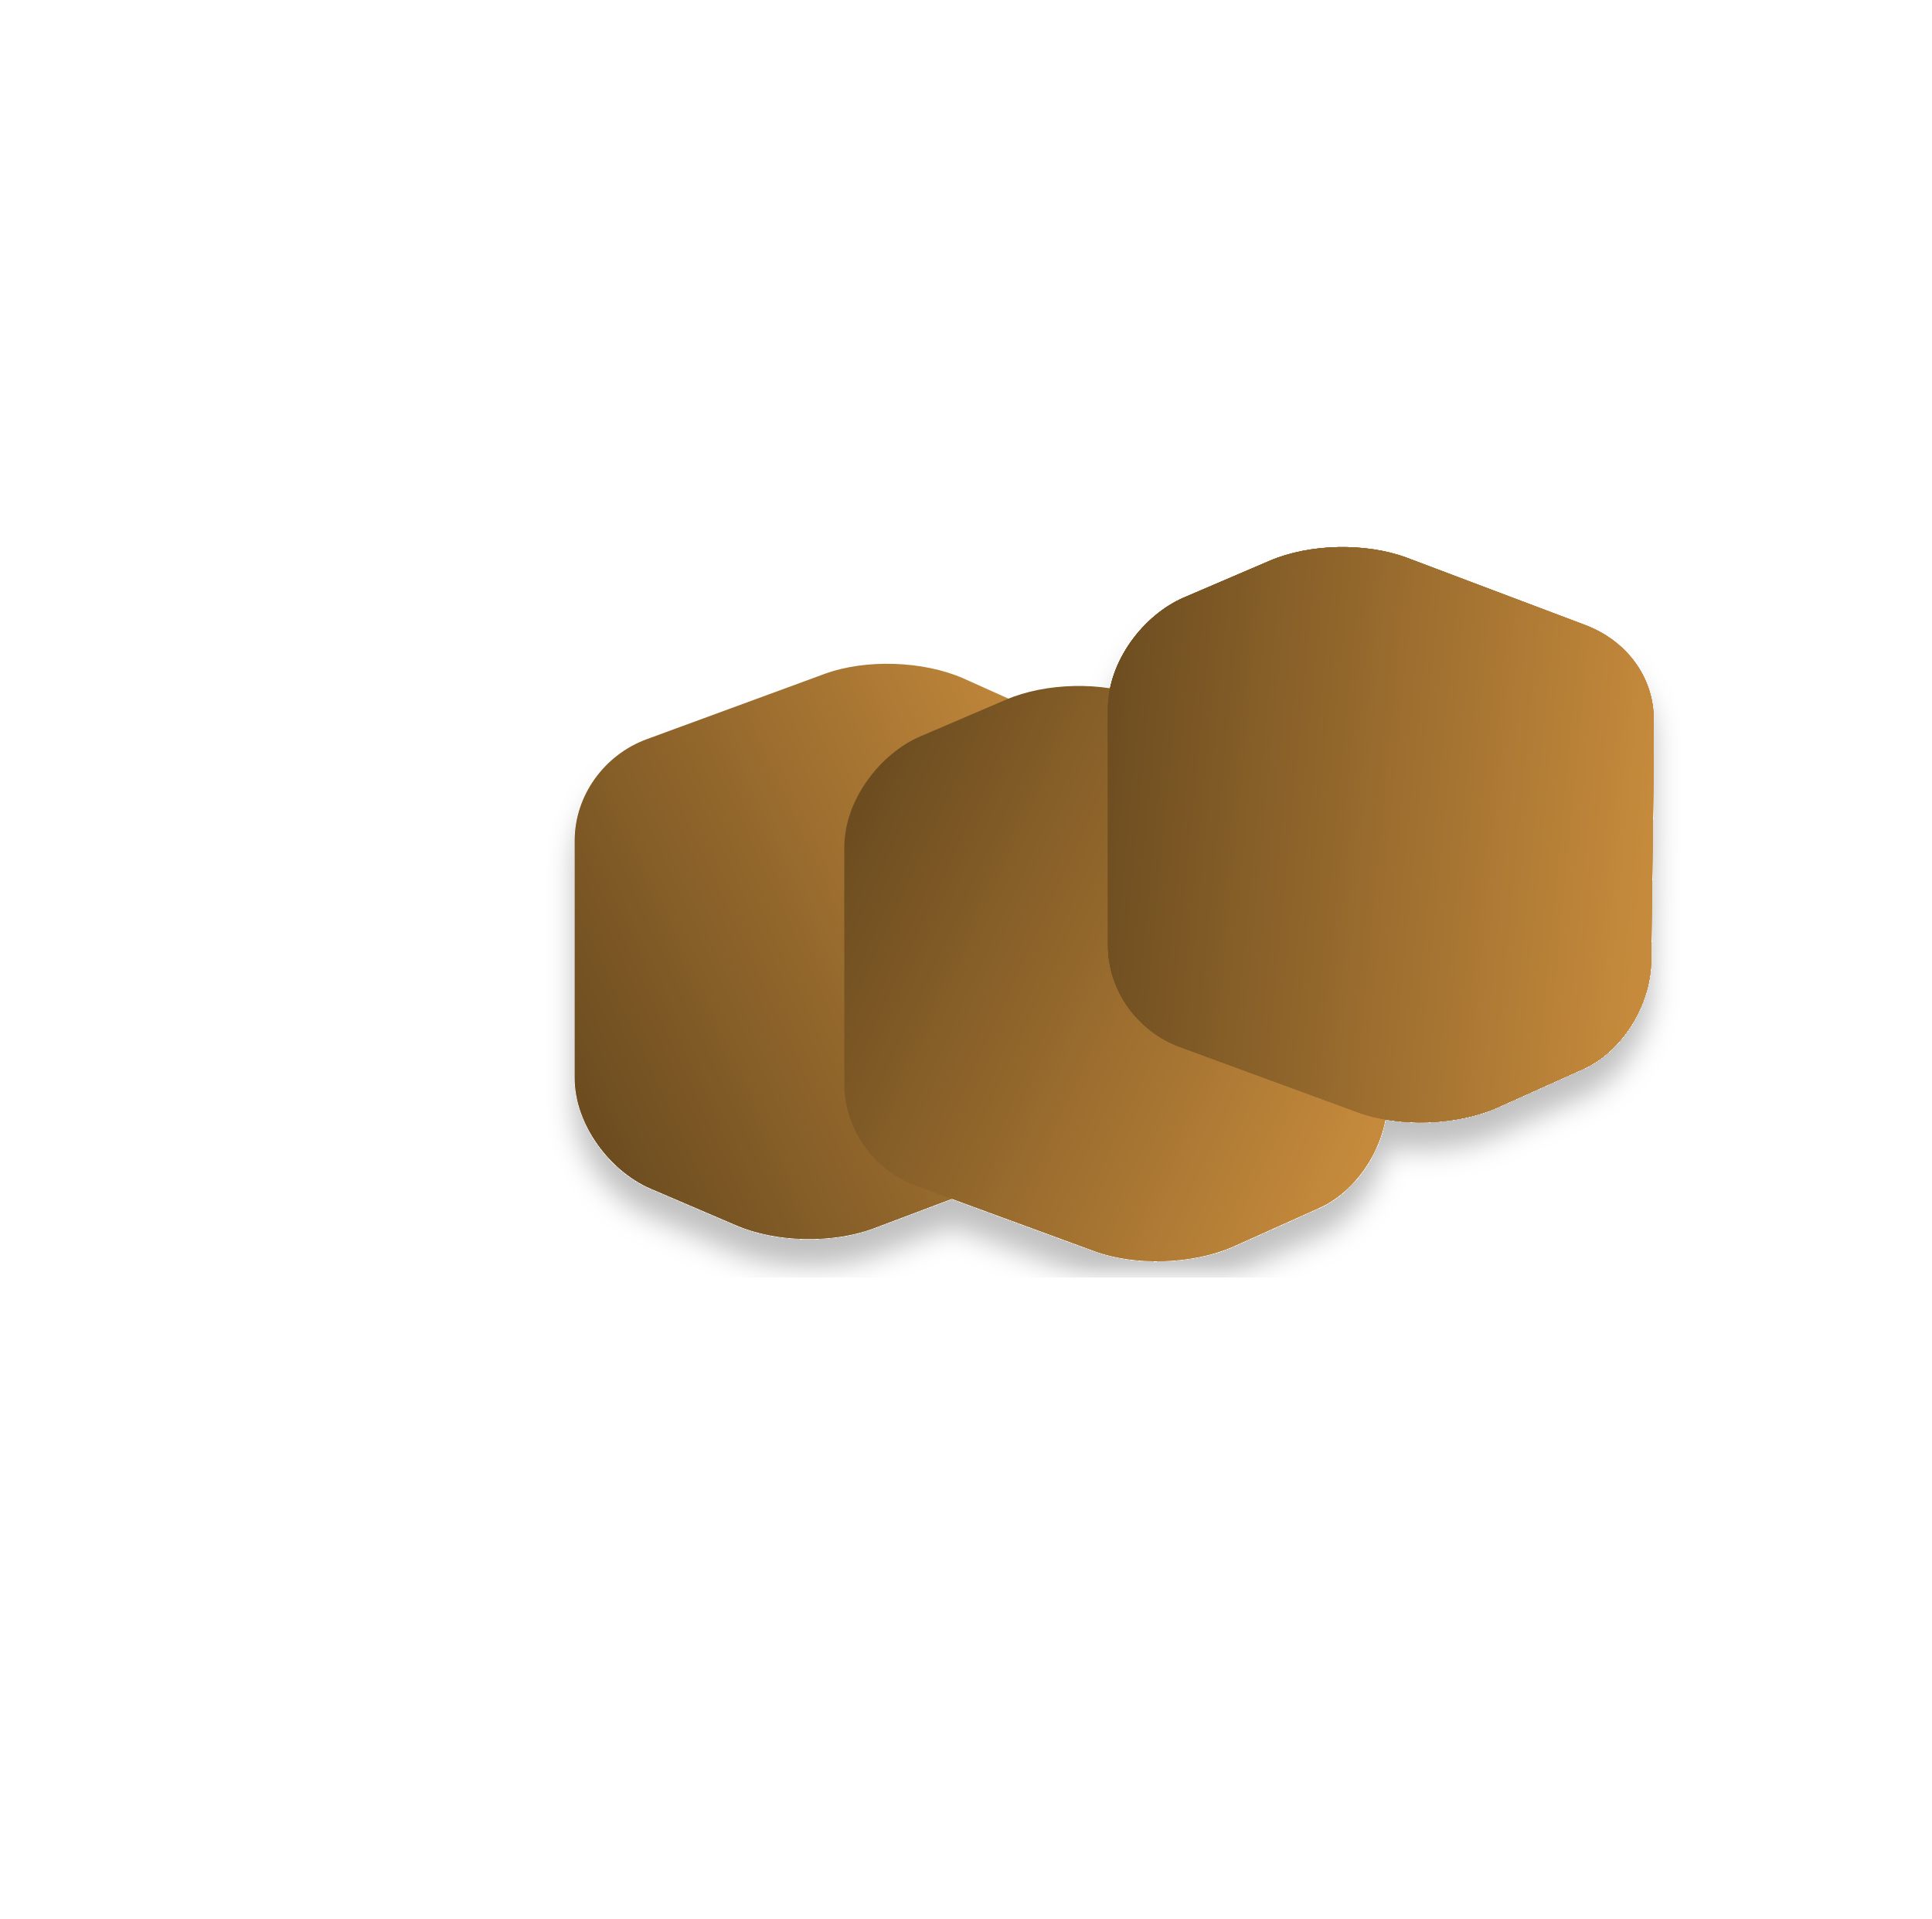
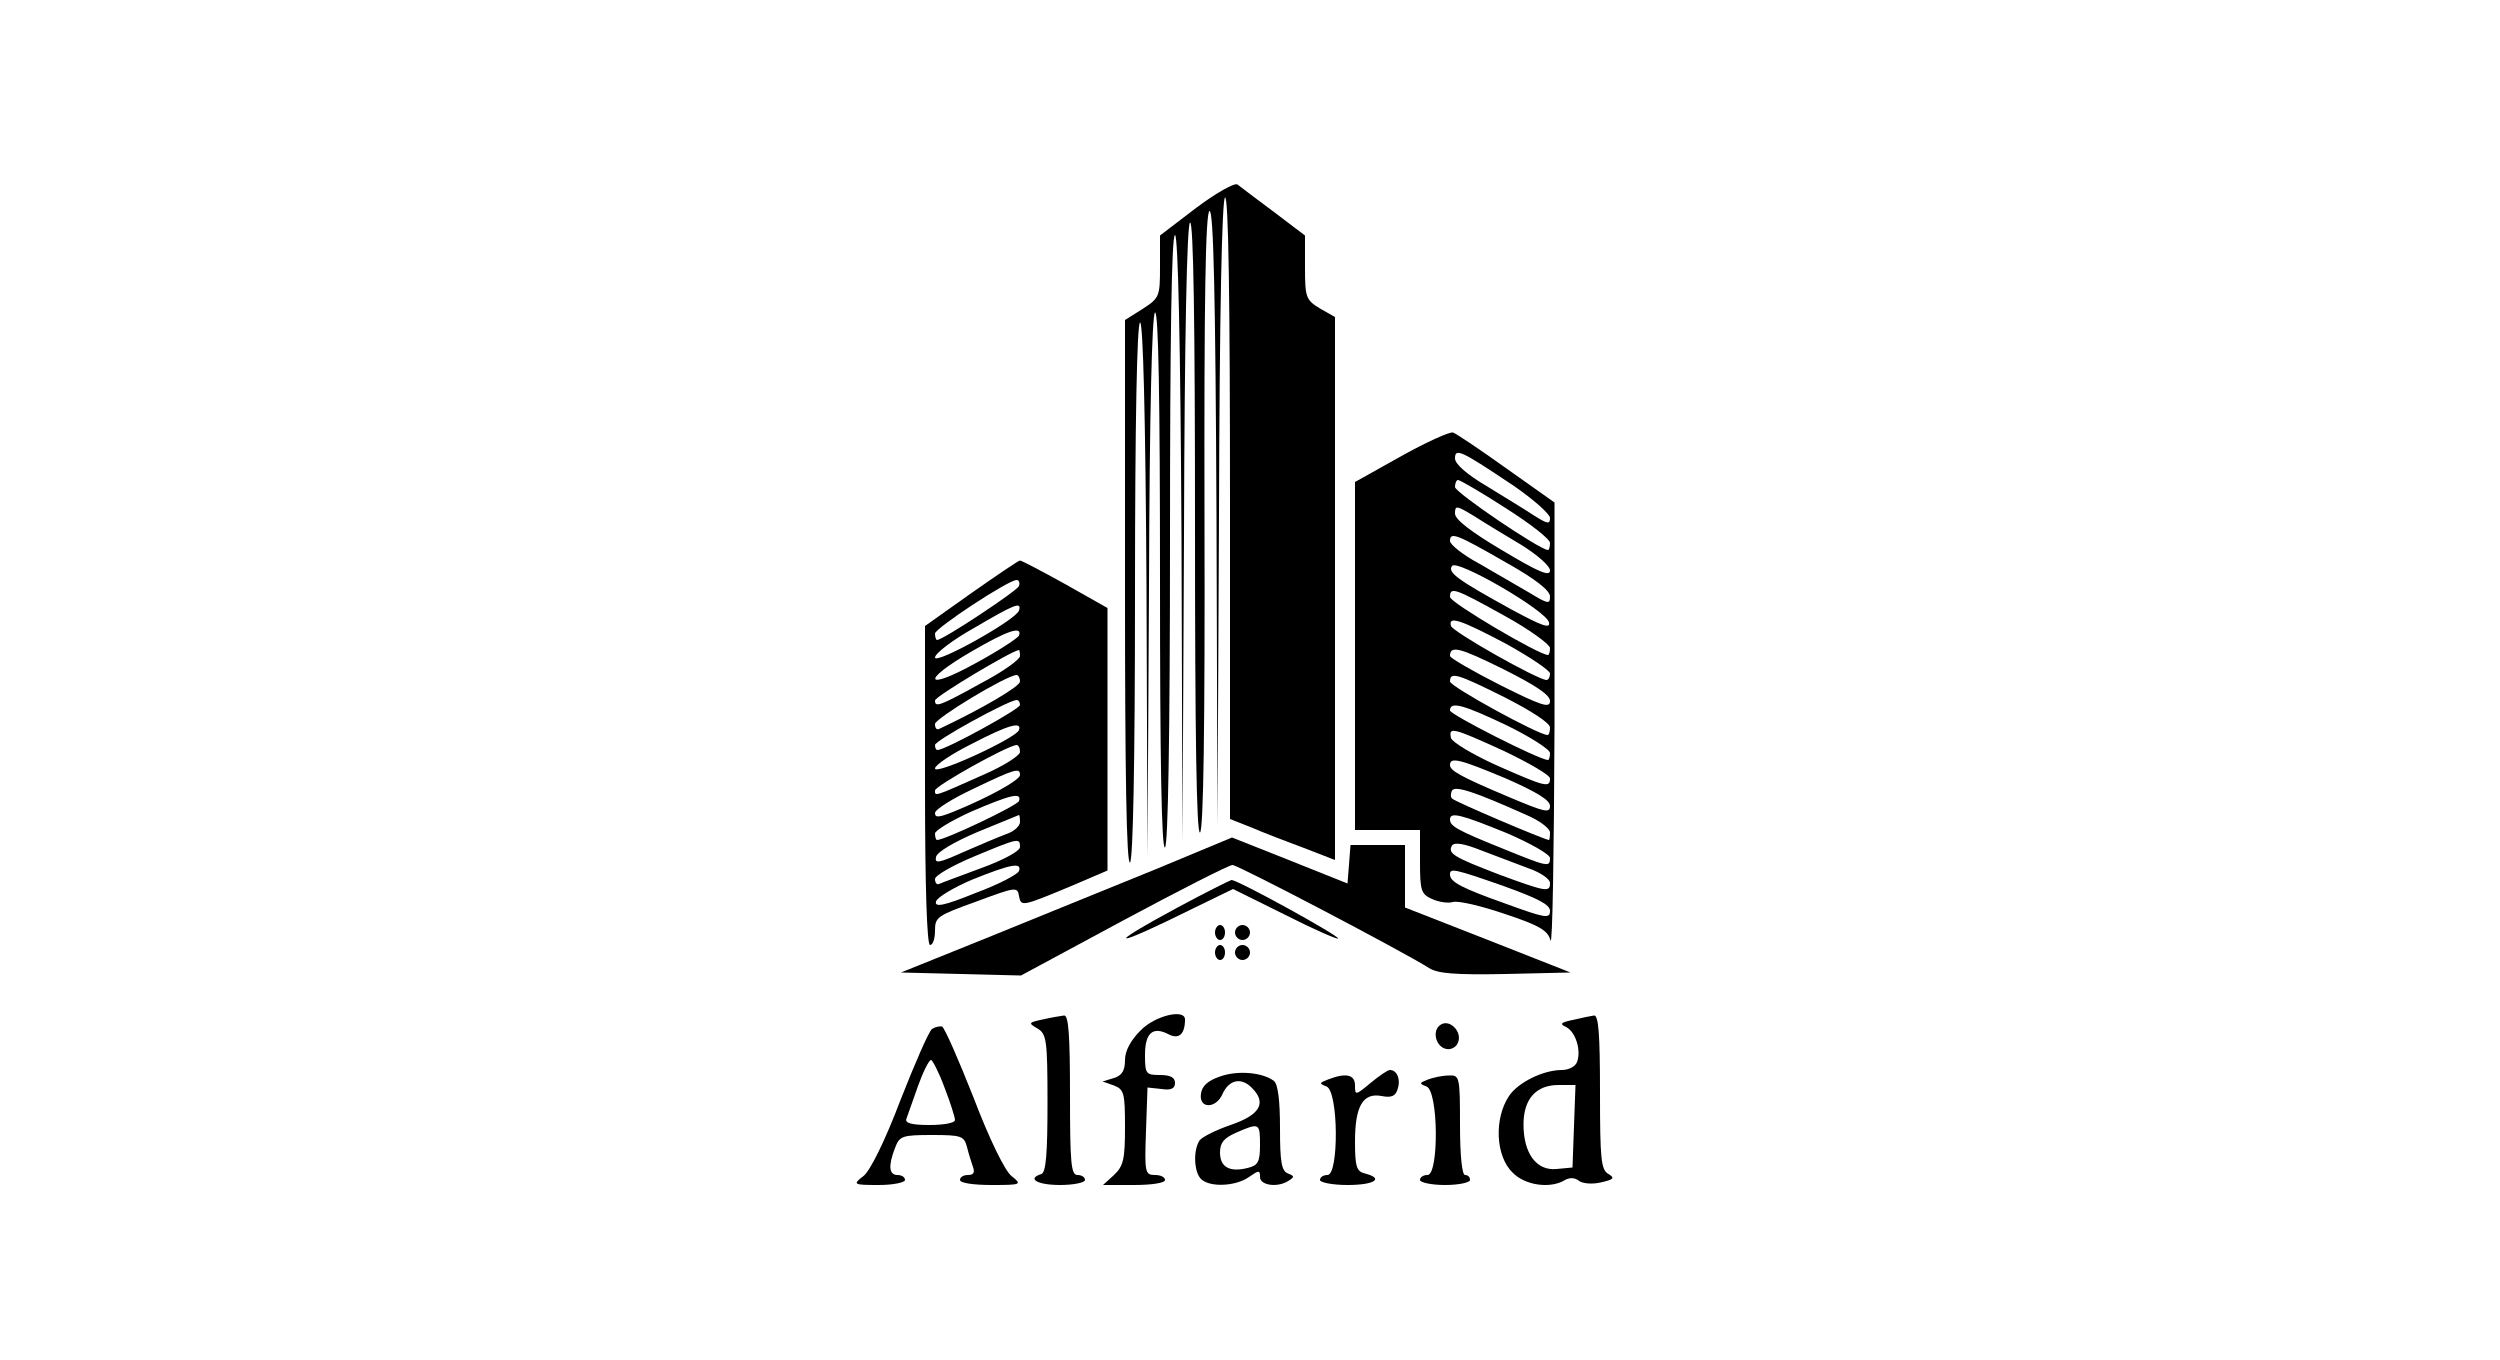
- <svg xmlns="http://www.w3.org/2000/svg" width="287" height="285" viewBox="0 0 287 285" fill="none">
-   <g filter="url(#filter0_d_10_2)">
-     <path d="M166.436 158.499C166.436 164.795 162.339 170.209 156.206 172.498L129.794 182.466C123.661 184.755 115.299 184.571 109.364 182.022L96.636 176.568C90.701 174.019 85.358 167.144 85.358 160.101V124.899C85.358 118.078 89.861 112.082 96.048 109.811L122.46 100.111C128.647 97.841 137.147 98.185 143.023 100.728L155.751 106.447C161.628 108.989 166.064 115.961 166.064 122.804L166.436 158.499Z" fill="url(#paint0_linear_10_2)" />
-     <path d="M206.499 133.681L206.499 127.459C206.499 121.163 202.403 115.749 196.27 113.46L169.858 103.492C163.724 101.203 155.362 101.387 149.427 103.936L136.699 109.39C130.764 111.939 125.421 118.814 125.421 125.857V161.059C125.421 167.88 129.925 173.876 136.112 176.147L162.524 185.847C168.711 188.118 177.211 187.773 183.087 185.231L195.815 179.512C201.692 176.971 206.128 170.001 206.128 163.158L206.499 133.681Z" fill="url(#paint1_linear_10_2)" />
-     <path d="M245.666 113.048L245.666 106.826C245.666 100.53 241.57 95.116 235.437 92.827L209.025 82.859C202.891 80.57 194.529 80.754 188.594 83.303L175.866 88.757C169.931 91.306 164.588 98.181 164.588 105.224V140.426C164.588 147.247 169.092 153.243 175.279 155.514L201.691 165.214C207.878 167.485 216.378 167.14 222.254 164.598L234.982 158.879C240.859 156.338 245.295 149.368 245.295 142.525L245.666 113.048Z" fill="url(#paint2_linear_10_2)" />
-     <path d="M245.666 113.048L245.295 142.525C245.295 149.368 240.859 156.338 234.982 158.879L222.254 164.598C216.378 167.14 207.878 167.485 201.691 165.214L175.279 155.514C169.092 153.243 164.588 147.247 164.588 140.426V105.224C164.588 98.181 169.931 91.306 175.866 88.757L188.594 83.303C194.529 80.754 202.891 80.57 209.025 82.859L235.437 92.827C241.57 95.116 245.666 100.53 245.666 106.826L245.666 113.048Z" fill="url(#paint3_linear_10_2)" />
-     <path d="M245.666 113.048L245.295 142.525C245.295 149.368 240.859 156.338 234.982 158.879L222.254 164.598C216.378 167.14 207.878 167.485 201.691 165.214L175.279 155.514C169.092 153.243 164.588 147.247 164.588 140.426V105.224C164.588 98.181 169.931 91.306 175.866 88.757L188.594 83.303C194.529 80.754 202.891 80.57 209.025 82.859L235.437 92.827C241.57 95.116 245.666 100.53 245.666 106.826V113.048Z" fill="url(#paint4_linear_10_2)" />
-     <path d="M245.666 113.048L245.295 142.525C245.295 149.368 240.859 156.338 234.982 158.879L222.254 164.598C216.378 167.14 207.878 167.485 201.691 165.214L175.279 155.514C169.092 153.243 164.588 147.247 164.588 140.426V105.224C164.588 98.181 169.931 91.306 175.866 88.757L188.594 83.303C194.529 80.754 202.891 80.57 209.025 82.859L235.437 92.827C241.57 95.116 245.666 100.53 245.666 106.826V113.048Z" fill="url(#paint5_linear_10_2)" />
+ <svg xmlns="http://www.w3.org/2000/svg" version="1.0" width="500pt" height="272pt" viewBox="0 0 500 272" preserveAspectRatio="xMidYMid meet">
+   <g transform="translate(0,272) scale(0.1,-0.1)" fill="#000000" stroke="none">
+     <path d="M2392 2304 l-72 -55 0 -62 c0 -60 -1 -63 -35 -85 l-35 -22 0 -546 c0 -361 3 -543 10 -539 6 4 10 195 10 540 0 342 4 536 10 540 6 4 11 -180 13 -532 l2 -538 3 542 c1 348 6 544 12 548 7 4 10 -177 10 -535 0 -358 3 -539 10 -535 6 4 10 220 10 616 0 396 3 609 10 609 6 0 11 -214 13 -607 l2 -608 3 617 c1 398 6 619 12 623 7 4 10 -202 10 -610 0 -415 3 -614 10 -610 7 4 10 215 9 623 -1 442 2 617 10 620 8 3 12 -169 14 -615 l2 -618 3 627 c1 404 6 629 12 633 7 4 10 -205 10 -618 l0 -625 43 -17 c23 -10 70 -28 105 -41 l62 -24 0 543 0 543 -30 17 c-28 17 -30 22 -30 82 l0 64 -62 47 c-35 26 -68 51 -73 55 -6 4 -43 -17 -83 -47z" />
+     <path d="M2803 1808 l-93 -52 0 -348 0 -348 65 0 65 0 0 -63 c0 -58 2 -65 24 -75 13 -6 32 -9 42 -6 11 3 57 -8 104 -24 69 -23 86 -33 91 -53 4 -13 7 179 8 426 l0 450 -96 68 c-53 38 -101 70 -107 72 -6 2 -53 -19 -103 -47z m225 -60 c39 -27 72 -56 72 -64 0 -13 -5 -12 -32 5 -18 12 -61 38 -95 59 -39 23 -63 44 -63 55 0 22 12 16 118 -55z m-17 -44 c49 -31 89 -62 89 -70 0 -8 -2 -14 -4 -14 -16 0 -186 115 -186 126 0 8 3 14 6 14 4 0 47 -25 95 -56z m32 -74 c32 -20 57 -42 57 -51 0 -13 -23 -3 -95 40 -64 38 -95 62 -95 74 0 17 3 16 38 -5 20 -13 63 -39 95 -58z m-31 -35 c59 -33 88 -56 88 -68 0 -16 -4 -15 -42 8 -24 14 -69 40 -100 58 -32 17 -58 38 -58 45 0 19 13 14 112 -43z m86 -120 c3 -13 -14 -7 -75 26 -109 60 -128 74 -119 87 9 15 190 -90 194 -113z m-90 14 c51 -28 92 -58 92 -65 0 -8 -2 -14 -4 -14 -18 0 -196 105 -196 116 0 21 9 18 108 -37z m3 -56 c49 -27 89 -54 89 -60 0 -7 -3 -13 -7 -13 -19 1 -187 96 -191 108 -6 21 18 13 109 -35z m89 -115 c0 -15 -16 -10 -100 32 -55 28 -100 54 -100 58 0 22 19 17 106 -26 66 -33 94 -52 94 -64z m-90 7 c53 -27 90 -51 90 -60 0 -8 -2 -15 -5 -15 -18 0 -195 97 -195 107 0 20 14 16 110 -32z m4 -56 c47 -23 86 -48 86 -55 0 -8 -2 -14 -4 -14 -17 0 -196 91 -196 99 0 19 26 12 114 -30z m-6 -51 c50 -24 92 -48 92 -55 0 -19 -9 -17 -106 26 -49 22 -90 47 -92 55 -5 23 3 21 106 -26z m4 -55 c61 -27 88 -43 88 -55 0 -15 -11 -12 -80 17 -102 43 -120 54 -120 65 0 17 21 11 112 -27z m41 -73 c26 -11 47 -27 47 -35 0 -8 -1 -15 -2 -15 -8 0 -189 77 -194 83 -3 3 -3 10 0 16 7 10 44 -2 149 -49z m-40 -36 c49 -21 87 -43 87 -50 0 -19 -4 -18 -95 19 -92 37 -105 45 -105 58 0 16 22 10 113 -27z m45 -71 c23 -8 42 -21 42 -29 0 -19 -7 -18 -102 17 -91 35 -103 42 -94 58 5 7 24 4 59 -10 29 -11 71 -27 95 -36z m-51 -35 c69 -25 93 -37 93 -50 0 -16 -10 -14 -87 14 -90 32 -113 44 -113 59 0 13 7 12 107 -23z" />
+     <path d="M1943 1534 l-93 -66 0 -319 c0 -206 4 -319 10 -319 6 0 10 13 10 29 0 27 5 30 83 58 78 29 82 30 85 11 4 -22 6 -21 107 21 l70 30 0 263 0 262 -85 48 c-47 26 -87 47 -90 47 -3 0 -47 -30 -97 -65z m95 14 c-4 -10 -152 -108 -164 -108 -2 0 -4 6 -4 13 1 11 145 106 163 107 5 0 7 -5 5 -12z m0 -49 c-6 -19 -168 -109 -168 -94 0 8 35 35 78 59 80 47 96 54 90 35z m0 -50 c-2 -5 -40 -30 -86 -55 -103 -57 -111 -36 -9 23 72 42 102 52 95 32z m2 -41 c0 -7 -35 -32 -79 -55 -83 -46 -91 -48 -91 -34 0 8 154 100 168 101 1 0 2 -6 2 -12z m0 -51 c0 -10 -77 -55 -162 -95 -5 -2 -8 2 -8 10 0 11 142 97 163 98 4 0 7 -6 7 -13z m0 -47 c0 -8 -149 -90 -165 -90 -3 0 -5 4 -5 10 0 9 144 88 163 90 4 0 7 -4 7 -10z m-2 -50 c-5 -16 -168 -91 -168 -77 0 7 33 29 73 49 73 38 101 46 95 28z m2 -44 c0 -7 -33 -28 -72 -45 -101 -45 -98 -44 -98 -32 0 9 143 89 163 91 4 0 7 -6 7 -14z m0 -46 c0 -10 -61 -44 -132 -73 -30 -12 -38 -13 -38 -3 0 7 35 29 78 49 83 40 92 42 92 27z m-2 -52 c-3 -9 -148 -78 -164 -78 -2 0 -4 6 -4 13 0 6 33 26 73 44 79 34 101 39 95 21z m2 -42 c0 -8 -12 -19 -27 -24 -16 -6 -54 -22 -86 -36 -49 -22 -58 -24 -55 -10 2 10 36 30 83 50 44 18 81 33 83 34 1 0 2 -6 2 -14z m0 -50 c0 -8 -33 -26 -77 -42 -43 -16 -81 -30 -85 -32 -4 -2 -8 2 -8 10 0 7 35 27 78 45 89 37 92 38 92 19z m-2 -48 c-3 -7 -41 -27 -87 -44 -64 -26 -82 -29 -79 -17 2 8 35 28 73 44 77 31 99 35 93 17z" />
+     <path d="M2315 983 c-83 -34 -232 -94 -332 -135 l-181 -73 120 -3 120 -3 206 111 c112 60 210 110 217 110 11 0 341 -173 393 -206 17 -11 52 -14 153 -12 l130 3 -165 65 -166 65 0 63 0 62 -54 0 -55 0 -3 -39 -3 -38 -115 46 -116 46 -149 -62z" />
+     <path d="M2357 906 c-154 -83 -134 -84 33 -1 l76 37 103 -51 c57 -29 105 -50 107 -48 5 4 -200 117 -213 117 -4 -1 -52 -25 -106 -54z" />
+     <path d="M2430 855 c0 -8 5 -15 10 -15 6 0 10 7 10 15 0 8 -4 15 -10 15 -5 0 -10 -7 -10 -15z" />
+     <path d="M2470 855 c0 -8 7 -15 15 -15 8 0 15 7 15 15 0 8 -7 15 -15 15 -8 0 -15 -7 -15 -15z" />
+     <path d="M2430 815 c0 -8 5 -15 10 -15 6 0 10 7 10 15 0 8 -4 15 -10 15 -5 0 -10 -7 -10 -15z" />
+     <path d="M2470 815 c0 -8 7 -15 15 -15 8 0 15 7 15 15 0 8 -7 15 -15 15 -8 0 -15 -7 -15 -15z" />
+     <path d="M2085 681 c-28 -6 -29 -7 -10 -18 18 -11 20 -22 20 -149 0 -101 -3 -138 -12 -142 -30 -9 -9 -22 37 -22 28 0 50 5 50 10 0 6 -7 10 -15 10 -13 0 -15 24 -15 160 0 122 -3 160 -12 159 -7 -1 -26 -4 -43 -8z" />
+     <path d="M2281 659 c-20 -20 -31 -41 -31 -59 0 -21 -6 -31 -22 -36 l-23 -7 23 -8 c20 -8 22 -15 22 -83 0 -64 -3 -78 -22 -96 l-22 -20 62 0 c35 0 62 4 62 10 0 6 -9 10 -20 10 -20 0 -21 5 -18 88 l3 87 28 -3 c19 -3 27 1 27 12 0 11 -9 16 -30 16 -28 0 -30 2 -30 40 0 45 16 58 48 41 20 -10 32 1 32 30 0 22 -60 8 -89 -22z" />
+     <path d="M3145 680 c-24 -5 -26 -8 -13 -14 19 -9 31 -47 22 -70 -3 -9 -17 -16 -30 -16 -38 0 -88 -25 -106 -52 -30 -45 -27 -120 7 -153 25 -26 76 -33 105 -15 9 5 19 5 27 -1 7 -6 26 -8 44 -4 27 6 29 9 16 17 -15 8 -17 30 -17 163 0 118 -3 155 -12 154 -7 -1 -26 -5 -43 -9z m3 -212 l-3 -83 -32 -3 c-40 -4 -66 31 -66 89 0 51 25 79 70 79 l34 0 -3 -82z" />
+     <path d="M2882 671 c-19 -11 -11 -45 11 -49 9 -2 20 4 23 13 9 21 -16 47 -34 36z" />
+     <path d="M1864 662 c-6 -4 -34 -68 -63 -142 -31 -82 -61 -142 -74 -152 -22 -17 -21 -18 31 -18 28 0 52 5 52 10 0 6 -7 10 -15 10 -17 0 -19 18 -5 54 9 24 14 26 74 26 59 0 64 -2 70 -24 3 -13 9 -31 12 -40 4 -11 1 -16 -10 -16 -9 0 -16 -4 -16 -10 0 -6 27 -10 63 -10 61 0 61 1 40 18 -13 10 -44 73 -76 157 -30 76 -58 140 -63 142 -5 1 -14 -1 -20 -5z m25 -117 c12 -31 21 -60 21 -65 0 -6 -23 -10 -51 -10 -37 0 -50 4 -46 13 2 6 13 36 23 65 10 28 22 52 26 52 3 0 16 -25 27 -55z" />
+     <path d="M2440 567 c-24 -8 -36 -19 -38 -34 -5 -31 30 -31 43 -1 13 29 38 34 59 12 30 -30 16 -54 -43 -74 -29 -10 -57 -24 -62 -31 -13 -20 -11 -63 3 -77 17 -17 69 -15 96 4 20 14 22 14 22 0 0 -17 36 -22 58 -7 11 7 11 9 -2 14 -13 5 -16 23 -16 90 0 56 -4 88 -12 95 -22 17 -72 22 -108 9z m80 -137 c0 -34 -4 -41 -25 -46 -36 -9 -55 2 -55 31 0 20 8 29 33 40 46 20 47 19 47 -25z" />
+     <path d="M2741 554 c-30 -25 -31 -25 -31 -5 0 22 -18 26 -54 12 -18 -7 -18 -8 -3 -14 24 -9 25 -177 2 -177 -8 0 -15 -4 -15 -10 0 -5 25 -10 55 -10 54 0 74 13 35 23 -17 4 -20 14 -20 64 0 71 16 98 53 91 20 -4 28 0 32 13 7 20 -1 39 -15 39 -5 0 -22 -12 -39 -26z" />
+     <path d="M2856 561 c-18 -7 -18 -8 -3 -14 24 -9 25 -177 2 -177 -8 0 -15 -4 -15 -10 0 -5 23 -10 50 -10 28 0 50 5 50 10 0 6 -4 10 -10 10 -6 0 -10 40 -10 100 0 97 -1 100 -22 99 -13 0 -32 -4 -42 -8z" />
  </g>
-   <defs>
-     <filter id="filter0_d_10_2" x="81.358" y="79.603" width="168.309" height="110.065" filterUnits="userSpaceOnUse" color-interpolation-filters="sRGB">
-       <feFlood flood-opacity="0" result="BackgroundImageless" />
-       <feColorMatrix in="SourceAlpha" type="matrix" values="0 0 0 0 0 0 0 0 0 0 0 0 0 0 0 0 0 0 127 0" result="hardAlpha" />
-       <feOffset dy="4" />
-       <feGaussianBlur stdDeviation="2" />
-       <feComposite in2="hardAlpha" operator="out" />
-       <feColorMatrix type="matrix" values="0 0 0 0 0 0 0 0 0 0 0 0 0 0 0 0 0 0 0.25 0" />
-       <feBlend mode="normal" in2="BackgroundImageless" operator="and" />
-       <feBlend mode="normal" in="SourceGraphic" in2="Effect1_dropShadow_10_2" result="shape" />
-     </filter>
-     <linearGradient id="paint0_linear_10_2" x1="166.064" y1="122.804" x2="85.358" y2="160.101" gradientUnits="userSpaceOnUse">
-       <stop stop-color="#C58A3C" />
-       <stop offset="1" stop-color="#6D4D20" />
-     </linearGradient>
-     <linearGradient id="paint1_linear_10_2" x1="206.128" y1="163.158" x2="125.421" y2="125.857" gradientUnits="userSpaceOnUse">
-       <stop stop-color="#C58A3C" />
-       <stop offset="1" stop-color="#6D4D20" />
-     </linearGradient>
-     <linearGradient id="paint2_linear_10_2" x1="245.295" y1="142.525" x2="164.588" y2="105.224" gradientUnits="userSpaceOnUse">
-       <stop stop-color="#C58A3C" />
-       <stop offset="1" stop-color="#6D4D20" />
-     </linearGradient>
-     <linearGradient id="paint3_linear_10_2" x1="245.666" y1="113.048" x2="164.588" y2="105.224" gradientUnits="userSpaceOnUse">
-       <stop stop-color="#C58A3C" />
-       <stop offset="1" stop-color="#6D4D20" />
-     </linearGradient>
-     <linearGradient id="paint4_linear_10_2" x1="245.666" y1="113.048" x2="164.588" y2="105.224" gradientUnits="userSpaceOnUse">
-       <stop stop-color="#C58A3C" />
-       <stop offset="1" stop-color="#6D4D20" />
-     </linearGradient>
-     <linearGradient id="paint5_linear_10_2" x1="245.666" y1="113.048" x2="164.588" y2="105.224" gradientUnits="userSpaceOnUse">
-       <stop stop-color="#C58A3C" />
-       <stop offset="1" stop-color="#6D4D20" />
-     </linearGradient>
-   </defs>
</svg>
